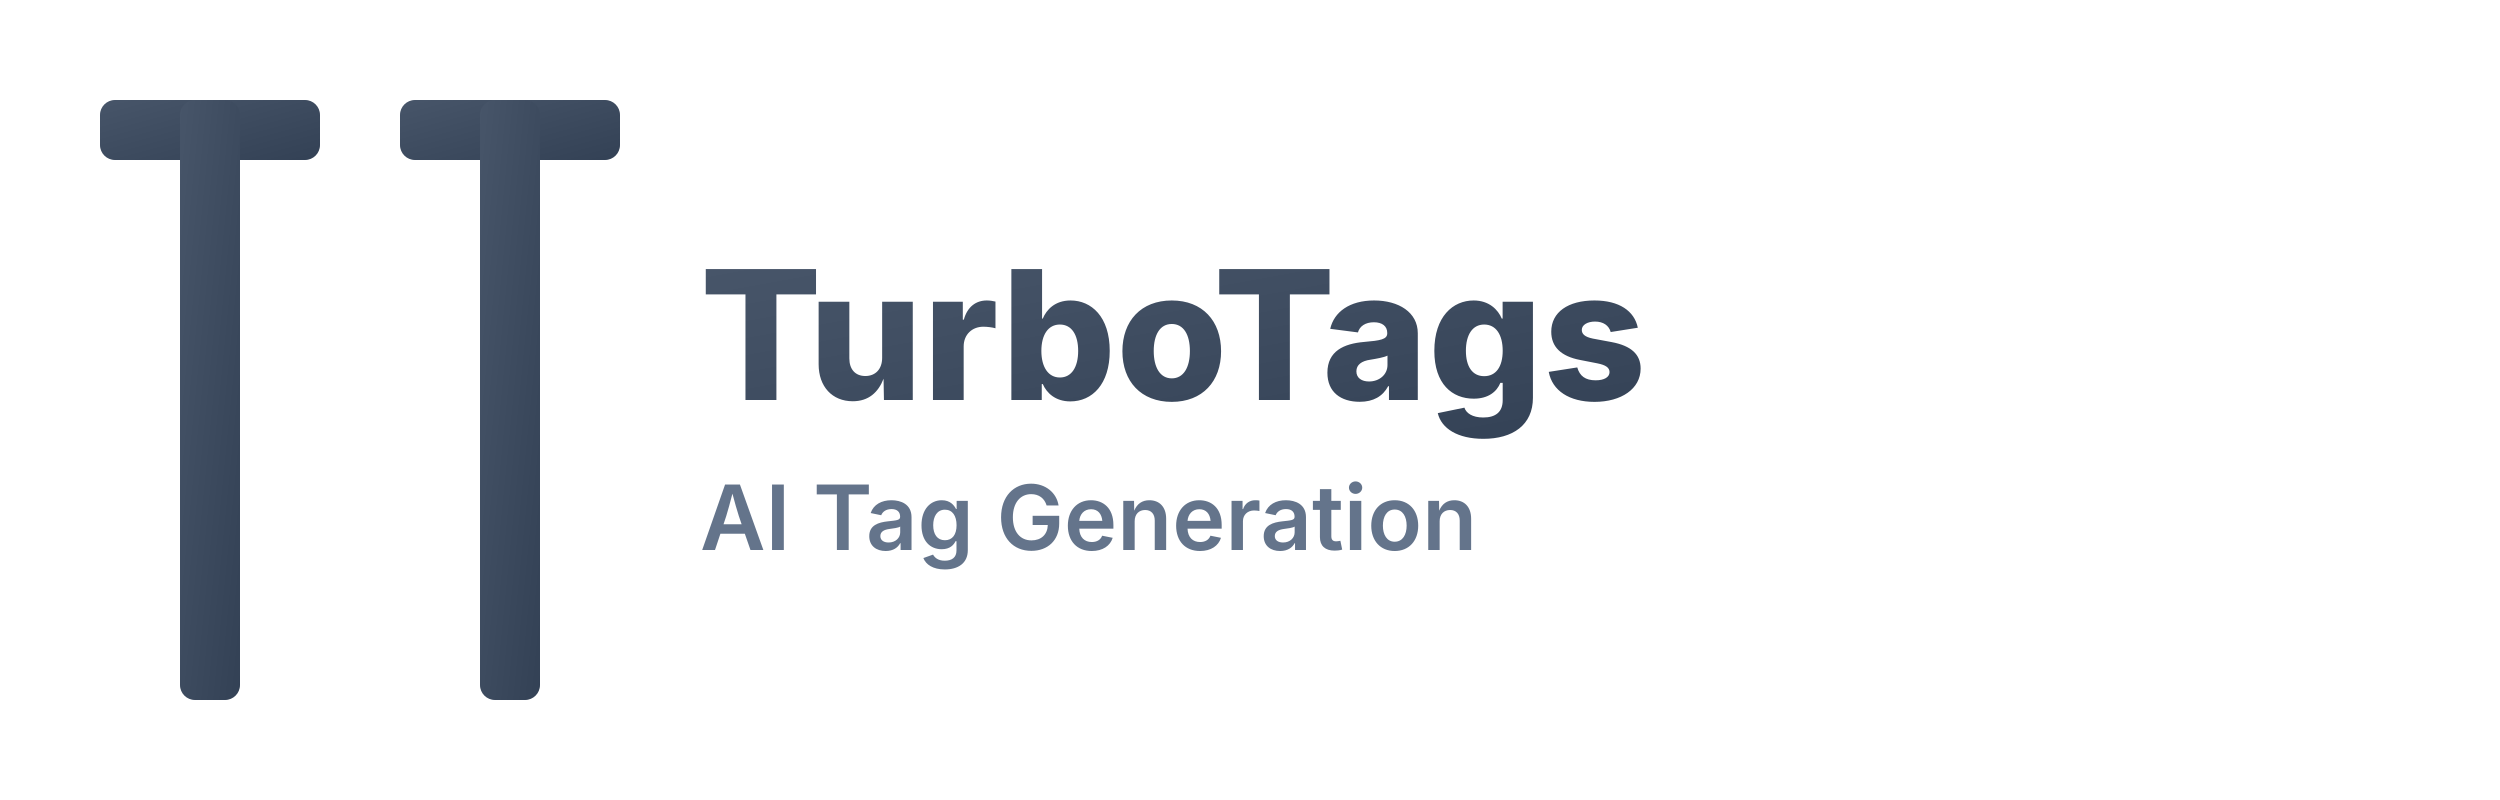
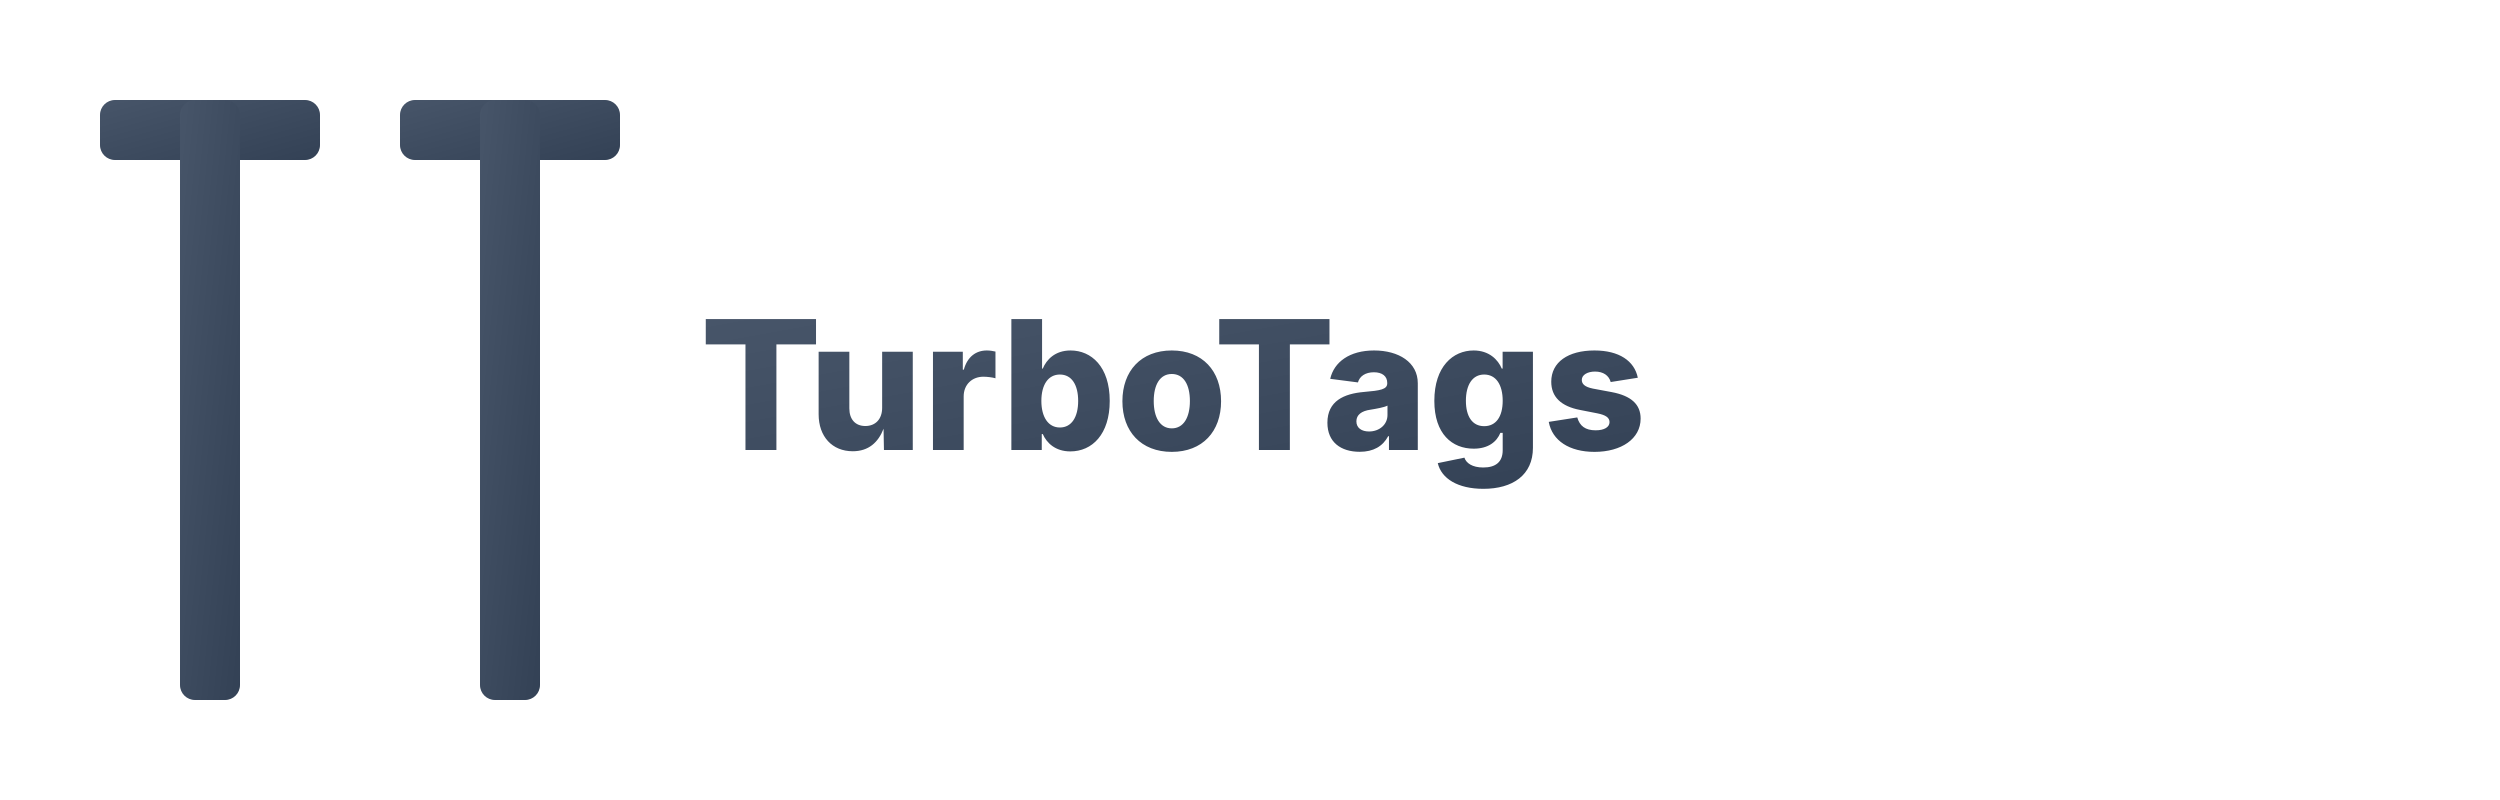
<svg xmlns="http://www.w3.org/2000/svg" width="500" height="160" viewBox="0 0 500 160">
  <defs>
    <linearGradient id="mediumGradient" x1="0%" y1="0%" x2="100%" y2="100%">
      <stop offset="0%" style="stop-color:#475569" />
      <stop offset="100%" style="stop-color:#334155" />
    </linearGradient>
  </defs>
  <g transform="translate(20, 20)">
    <rect x="0" y="0" width="44" height="12" fill="url(#mediumGradient)" rx="3" />
    <rect x="16" y="0" width="12" height="120" fill="url(#mediumGradient)" rx="3" />
    <rect x="60" y="0" width="44" height="12" fill="url(#mediumGradient)" rx="3" />
    <rect x="76" y="0" width="12" height="120" fill="url(#mediumGradient)" rx="3" />
  </g>
-   <text x="140" y="80" font-family="Inter, system-ui, sans-serif" font-size="36" font-weight="800" fill="url(#mediumGradient)">TurboTags</text>
-   <text x="140" y="110" font-family="Inter, system-ui, sans-serif" font-size="18" font-weight="600" fill="#64748b">AI Tag Generation</text>
+   <text x="140" y="90" font-family="Inter, system-ui, sans-serif" font-size="36" font-weight="800" fill="url(#mediumGradient)">TurboTags</text>
</svg>
